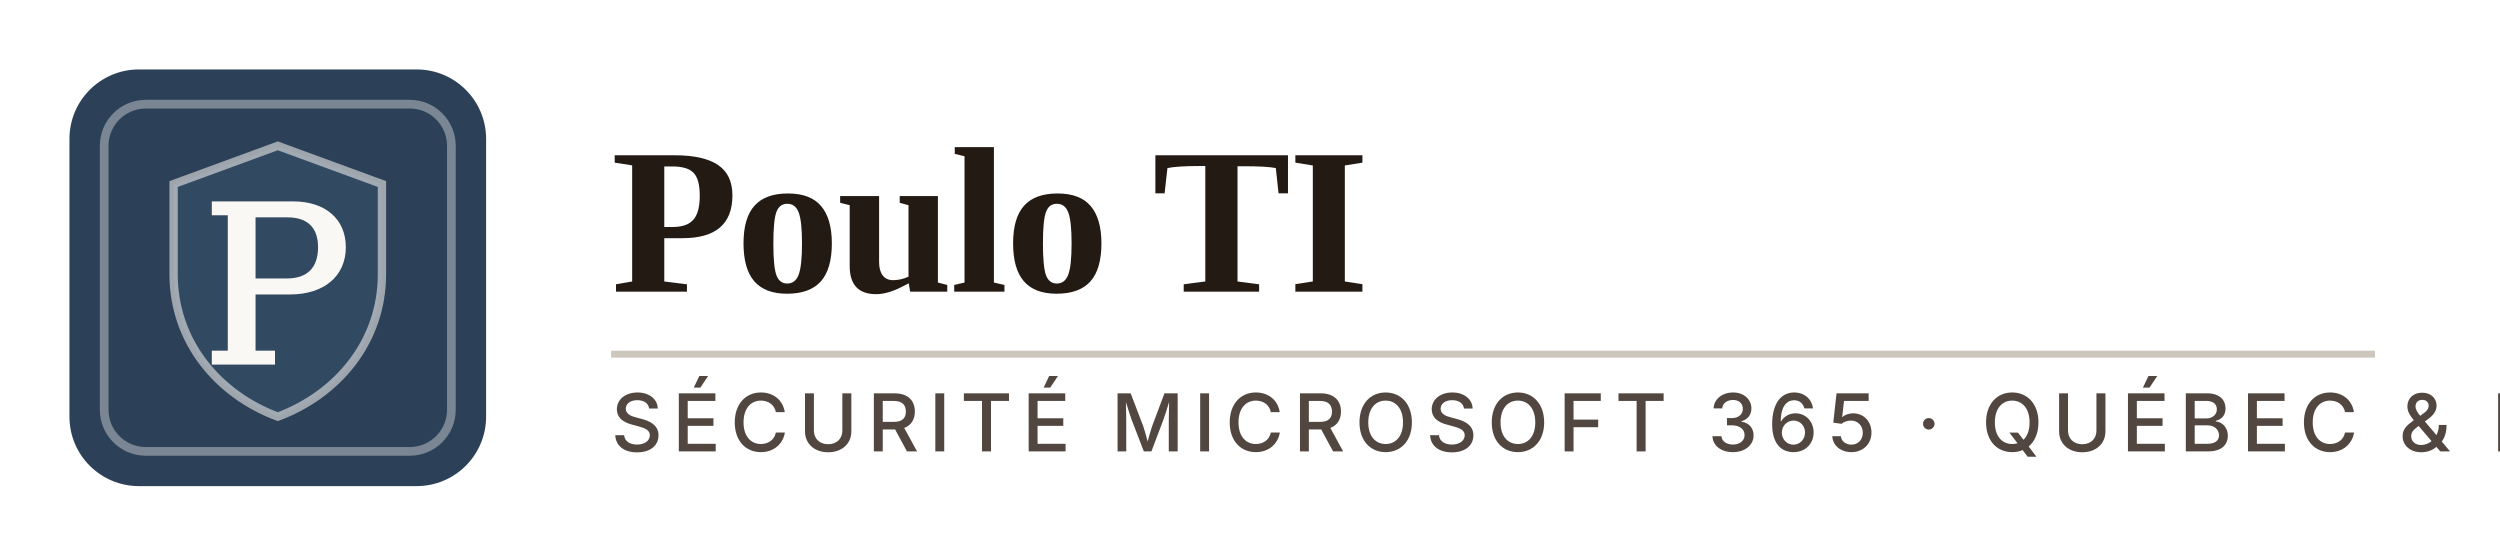
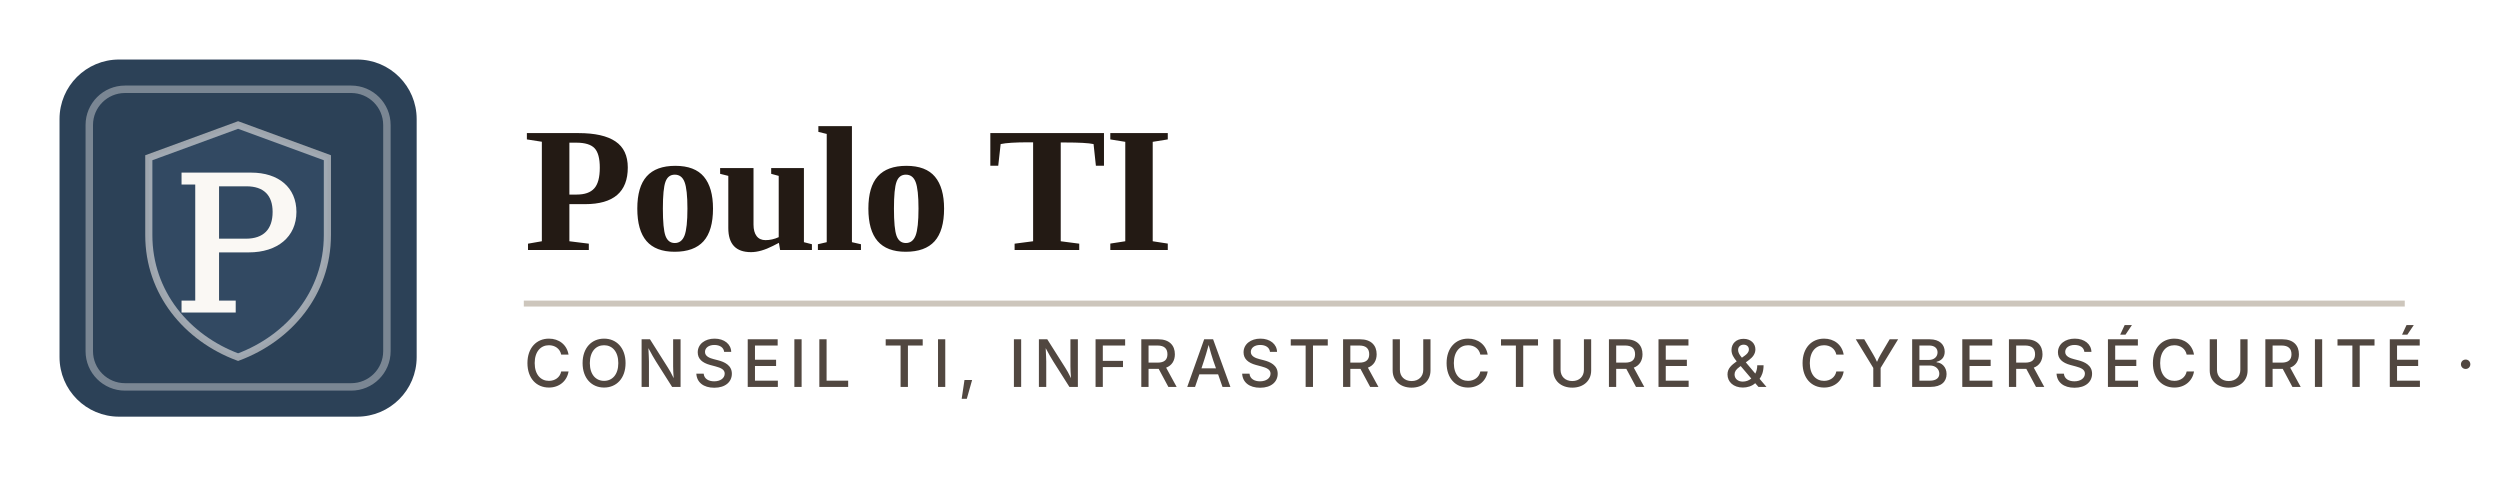
- <svg xmlns="http://www.w3.org/2000/svg" viewBox="0 0 360 80" width="360" height="80" role="img" aria-label="Poulo TI — Sécurité Microsoft 365">
+ <svg xmlns="http://www.w3.org/2000/svg" viewBox="0 0 420 80" width="420" height="80" role="img" aria-label="Poulo TI — Conseil TI, Infrastructure et Cybersécurité">
  <g transform="translate(8, 8)">
    <rect x="2" y="2" width="60" height="60" rx="10" fill="#2C4157" />
    <rect x="7" y="7" width="50" height="50" rx="6" fill="none" stroke="#FAF8F4" stroke-width="1.25" stroke-opacity="0.38" />
    <path d="M32 13 L47 18.5 V31.5 C47 41.2 40.6 48.8 32 52 C23.4 48.8 17 41.2 17 31.5 V18.5 Z" fill="#3A5470" fill-opacity="0.45" stroke="#FAF8F4" stroke-width="1.2" stroke-opacity="0.55" />
    <path d="M23.5 21 H34.2 C38.8 21 41.8 23.5 41.8 27.6 C41.8 31.8 38.6 34.4 33.8 34.4 H28.8 V42.5 H31.6 V44.5 H22.5 V42.5 H24.8 V23 H22.5 V21 Z M28.8 23.3 V32.1 H33.3 C36.3 32.1 37.8 30.5 37.8 27.6 C37.8 24.8 36.3 23.3 33.4 23.3 Z" fill="#FAF8F4" />
  </g>
  <text x="88" y="42" font-family="Spectral, Georgia, 'Times New Roman', serif" font-size="30" font-weight="600" fill="#231A14" letter-spacing="-0.4">Poulo TI</text>
-   <line x1="88" y1="51" x2="342" y2="51" stroke="#CDC6BC" stroke-width="1" />
-   <text x="88" y="65" font-family="'Fira Sans', -apple-system, BlinkMacSystemFont, 'Segoe UI', sans-serif" font-size="11.5" font-weight="500" fill="#514740" letter-spacing="1.4">SÉCURITÉ MICROSOFT 365 · QUÉBEC &amp; LÉVIS</text>
+   <line x1="88" y1="51" x2="404" y2="51" stroke="#CDC6BC" stroke-width="1" />
+   <text x="88" y="65" font-family="'Fira Sans', -apple-system, BlinkMacSystemFont, 'Segoe UI', sans-serif" font-size="11" font-weight="500" fill="#514740" letter-spacing="1.2">CONSEIL TI, INFRASTRUCTURE &amp; CYBERSÉCURITÉ · QUÉBEC &amp; LÉVIS</text>
</svg>
